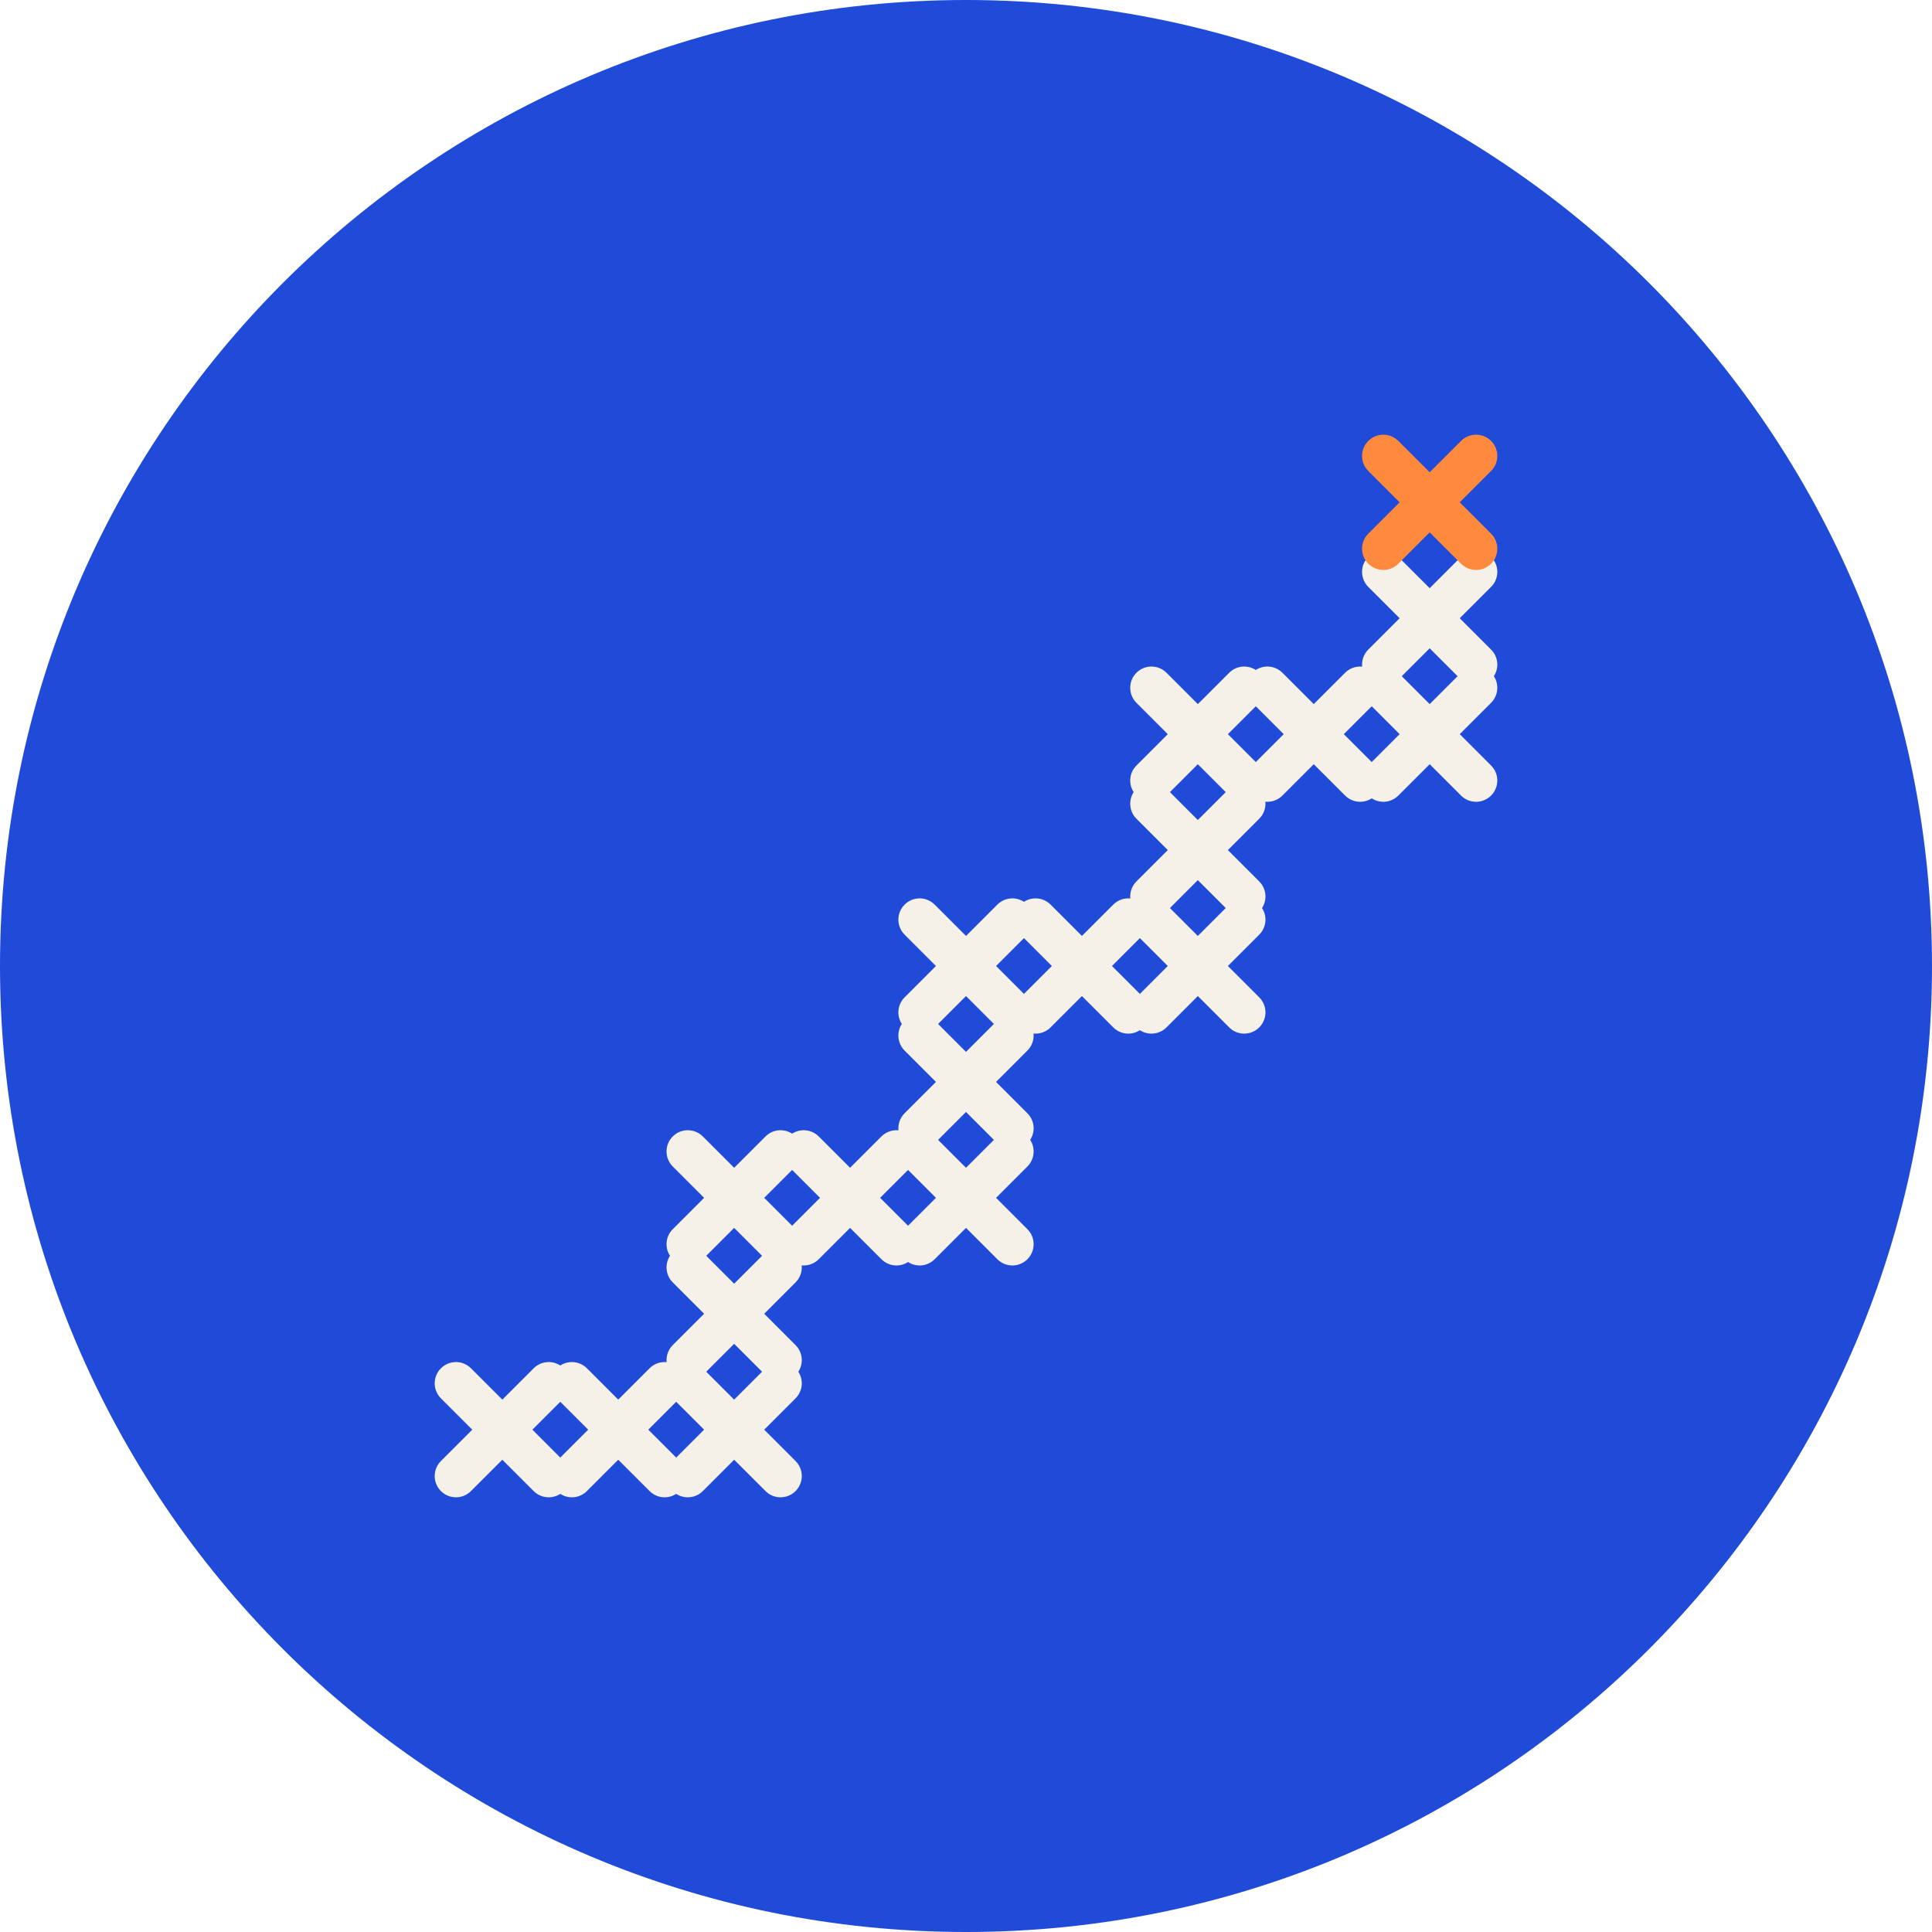
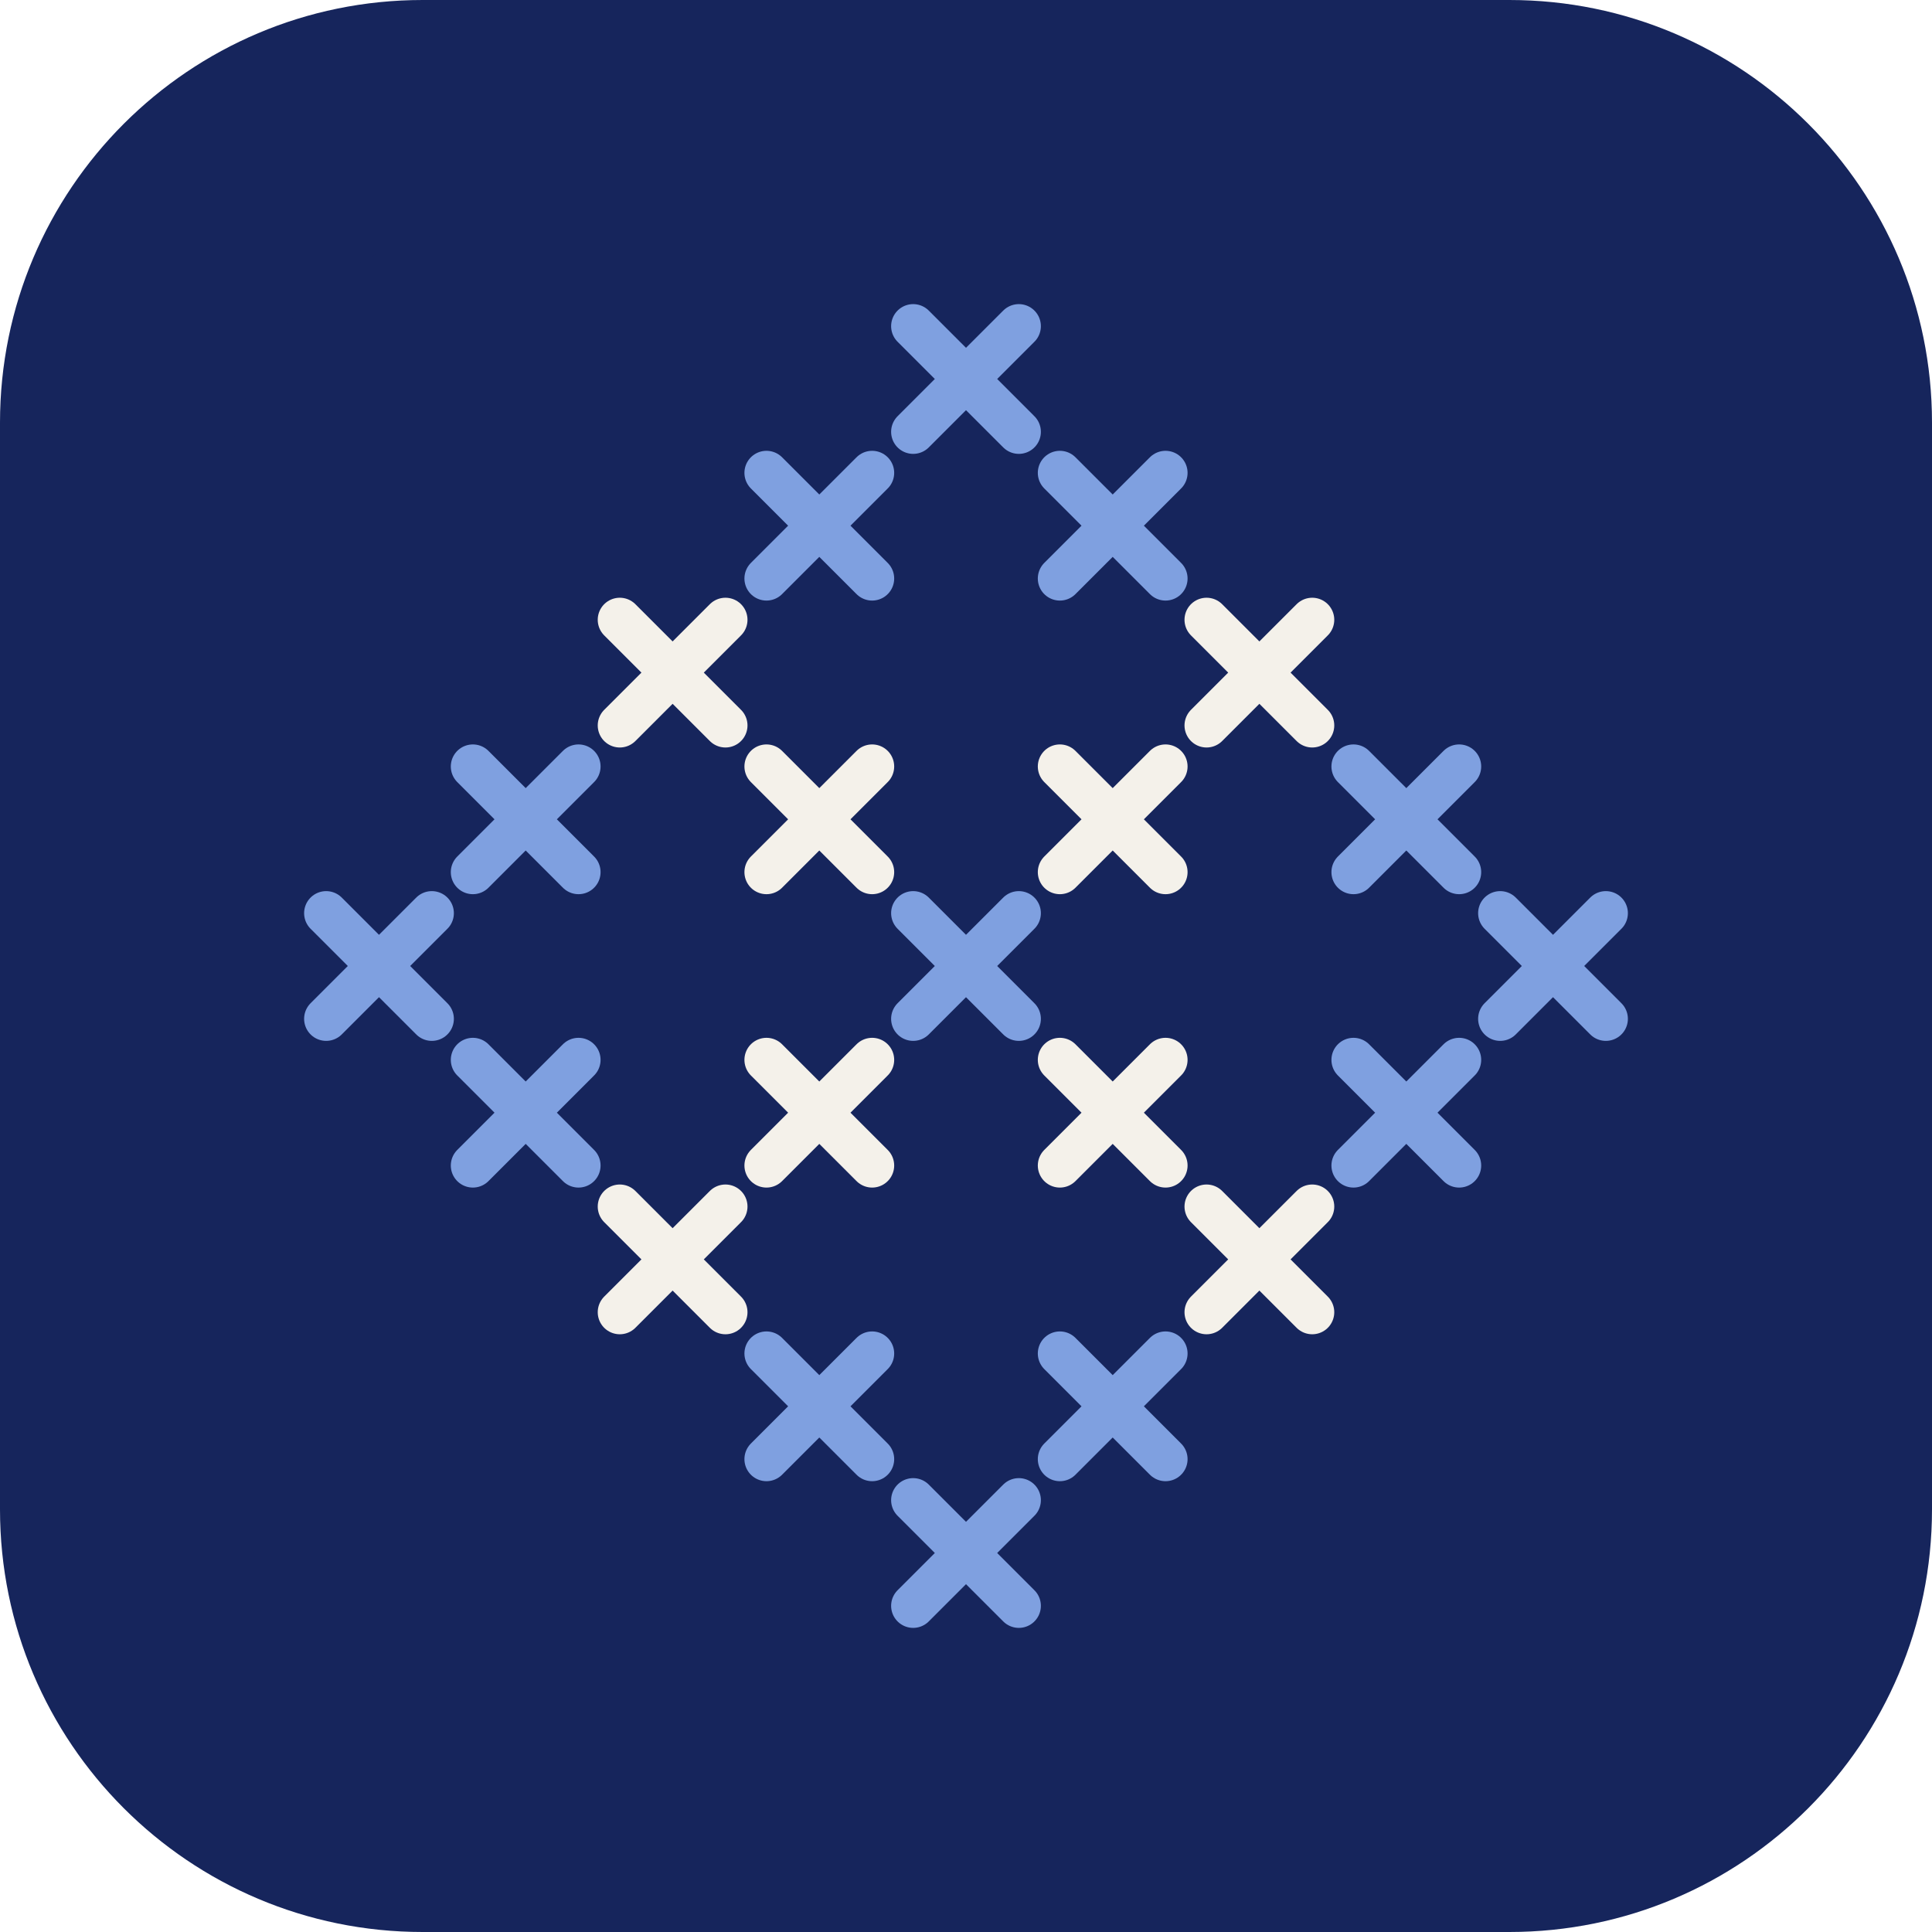
- <svg xmlns="http://www.w3.org/2000/svg" viewBox="0 0 64 64" role="img" aria-label="xila" fill="none" stroke-width="2.2" stroke-linecap="round">
-   <rect width="64" height="64" rx="32" fill="#1f4bd8" />
-   <g transform="translate(11.52 11.52) scale(0.64)">
-     <path d="M5.60 53.60L10.40 58.40M10.40 53.60L5.60 58.40" stroke="#f6f1e8" />
-     <path d="M11.60 53.60L16.40 58.40M16.40 53.60L11.60 58.40" stroke="#f6f1e8" />
-     <path d="M17.60 53.60L22.40 58.40M22.40 53.60L17.60 58.40" stroke="#f6f1e8" />
-     <path d="M17.60 47.60L22.40 52.40M22.40 47.60L17.60 52.40" stroke="#f6f1e8" />
-     <path d="M17.60 41.60L22.40 46.40M22.40 41.60L17.60 46.40" stroke="#f6f1e8" />
-     <path d="M23.60 41.60L28.40 46.40M28.40 41.60L23.60 46.40" stroke="#f6f1e8" />
-     <path d="M29.60 41.60L34.40 46.40M34.40 41.60L29.60 46.40" stroke="#f6f1e8" />
-     <path d="M29.60 35.60L34.40 40.40M34.40 35.60L29.60 40.40" stroke="#f6f1e8" />
-     <path d="M29.60 29.60L34.40 34.40M34.40 29.60L29.60 34.40" stroke="#f6f1e8" />
-     <path d="M35.60 29.60L40.40 34.40M40.40 29.60L35.60 34.40" stroke="#f6f1e8" />
-     <path d="M41.60 29.60L46.40 34.40M46.40 29.60L41.60 34.40" stroke="#f6f1e8" />
-     <path d="M41.60 23.60L46.40 28.40M46.40 23.60L41.60 28.40" stroke="#f6f1e8" />
-     <path d="M41.60 17.60L46.40 22.40M46.40 17.60L41.60 22.40" stroke="#f6f1e8" />
-     <path d="M47.60 17.60L52.40 22.40M52.40 17.60L47.60 22.40" stroke="#f6f1e8" />
-     <path d="M53.60 17.60L58.40 22.40M58.40 17.60L53.60 22.40" stroke="#f6f1e8" />
-     <path d="M53.60 11.60L58.40 16.40M58.40 11.60L53.60 16.40" stroke="#f6f1e8" />
-     <path d="M53.60 5.60L58.40 10.40M58.40 5.60L53.60 10.40" stroke="#ff8a3d" />
+ <svg xmlns="http://www.w3.org/2000/svg" viewBox="0 0 512 512" role="img" aria-label="xila">
+   <rect width="512" height="512" rx="112" fill="#16255C" />
+   <g transform="translate(56 56) scale(6.25)">
+     <rect x=".75" y=".75" width="62.5" height="62.5" rx="11" fill="#16255C" />
+     <path d="M29.76 4.87L34.24 9.35M34.24 4.87L29.76 9.35" stroke="#7FA0E0" stroke-width="1.87" stroke-linecap="round" fill="none" />
+     <path d="M23.54 11.09L28.02 15.57M28.02 11.09L23.54 15.57" stroke="#7FA0E0" stroke-width="1.87" stroke-linecap="round" fill="none" />
+     <path d="M35.98 11.09L40.46 15.57M40.46 11.09L35.98 15.57" stroke="#7FA0E0" stroke-width="1.87" stroke-linecap="round" fill="none" />
+     <path d="M17.32 17.32L21.80 21.80M21.80 17.32L17.32 21.80" stroke="#F4F1EA" stroke-width="1.87" stroke-linecap="round" fill="none" />
+     <path d="M42.20 17.32L46.68 21.80M46.68 17.32L42.20 21.80" stroke="#F4F1EA" stroke-width="1.87" stroke-linecap="round" fill="none" />
+     <path d="M11.09 23.54L15.57 28.02M15.57 23.54L11.09 28.02" stroke="#7FA0E0" stroke-width="1.87" stroke-linecap="round" fill="none" />
+     <path d="M23.54 23.54L28.02 28.02M28.02 23.54L23.54 28.02" stroke="#F4F1EA" stroke-width="1.87" stroke-linecap="round" fill="none" />
+     <path d="M35.98 23.54L40.46 28.02M40.46 23.54L35.98 28.02" stroke="#F4F1EA" stroke-width="1.87" stroke-linecap="round" fill="none" />
+     <path d="M48.43 23.54L52.91 28.02M52.91 23.54L48.43 28.02" stroke="#7FA0E0" stroke-width="1.87" stroke-linecap="round" fill="none" />
+     <path d="M4.87 29.76L9.35 34.24M9.35 29.76L4.87 34.24" stroke="#7FA0E0" stroke-width="1.87" stroke-linecap="round" fill="none" />
+     <path d="M29.76 29.76L34.24 34.24M34.24 29.76L29.76 34.24" stroke="#7FA0E0" stroke-width="1.87" stroke-linecap="round" fill="none" />
+     <path d="M54.65 29.76L59.13 34.24M59.13 29.76L54.65 34.24" stroke="#7FA0E0" stroke-width="1.87" stroke-linecap="round" fill="none" />
+     <path d="M11.09 35.98L15.57 40.46M15.57 35.98L11.09 40.46" stroke="#7FA0E0" stroke-width="1.87" stroke-linecap="round" fill="none" />
+     <path d="M23.54 35.98L28.02 40.46M28.02 35.98L23.54 40.46" stroke="#F4F1EA" stroke-width="1.87" stroke-linecap="round" fill="none" />
+     <path d="M35.98 35.98L40.46 40.46M40.46 35.98L35.98 40.46" stroke="#F4F1EA" stroke-width="1.87" stroke-linecap="round" fill="none" />
+     <path d="M48.43 35.98L52.91 40.46M52.91 35.98L48.43 40.46" stroke="#7FA0E0" stroke-width="1.87" stroke-linecap="round" fill="none" />
+     <path d="M17.32 42.20L21.80 46.68M21.80 42.20L17.32 46.68" stroke="#F4F1EA" stroke-width="1.87" stroke-linecap="round" fill="none" />
+     <path d="M42.20 42.20L46.68 46.68M46.68 42.20L42.20 46.68" stroke="#F4F1EA" stroke-width="1.87" stroke-linecap="round" fill="none" />
+     <path d="M23.54 48.43L28.02 52.91M28.02 48.43L23.54 52.91" stroke="#7FA0E0" stroke-width="1.87" stroke-linecap="round" fill="none" />
+     <path d="M35.98 48.43L40.46 52.91M40.46 48.43L35.98 52.91" stroke="#7FA0E0" stroke-width="1.87" stroke-linecap="round" fill="none" />
+     <path d="M29.76 54.65L34.24 59.13M34.24 54.65L29.76 59.13" stroke="#7FA0E0" stroke-width="1.87" stroke-linecap="round" fill="none" />
  </g>
</svg>
